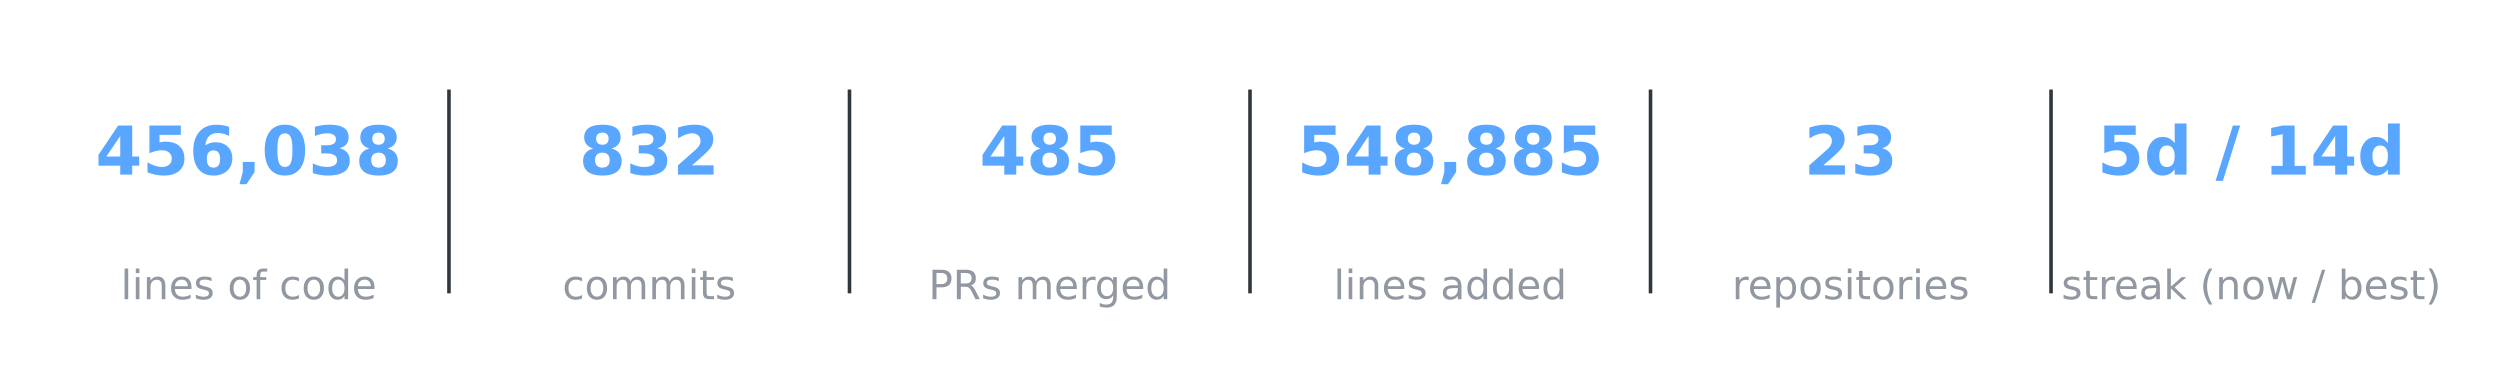
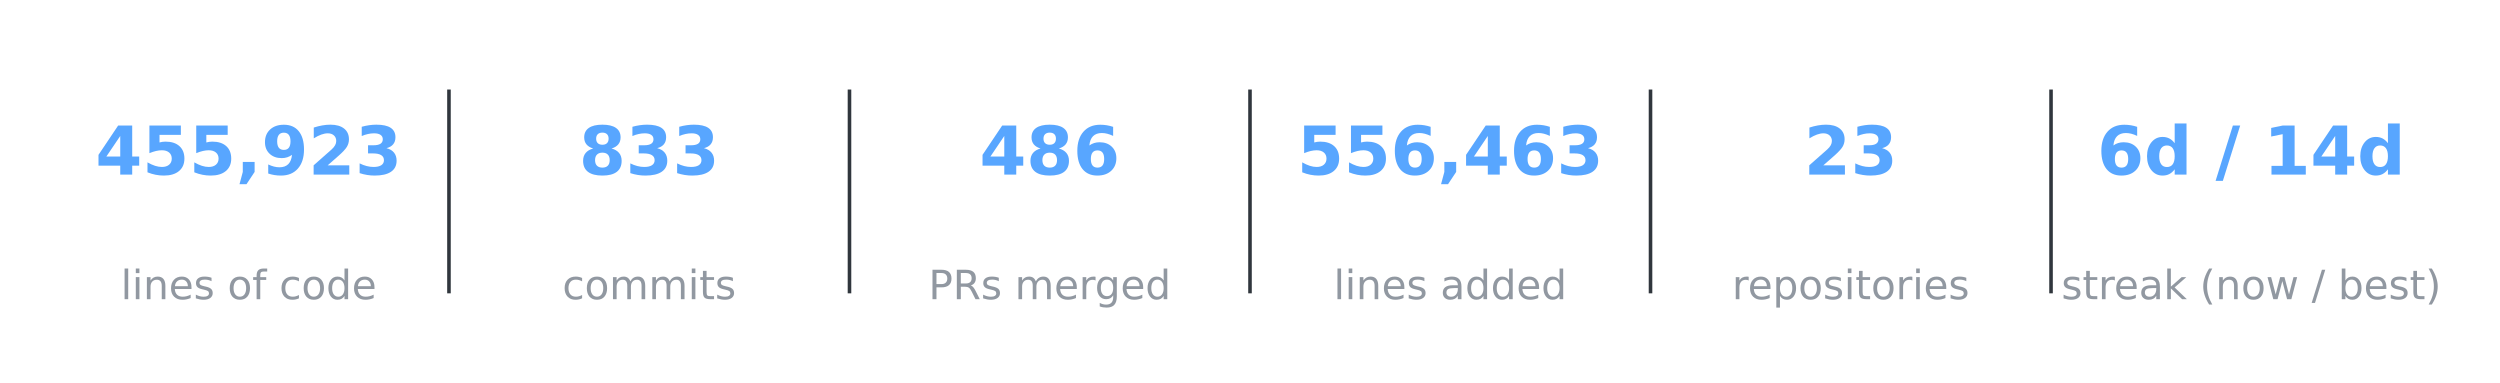
<svg xmlns="http://www.w3.org/2000/svg" xmlns:xlink="http://www.w3.org/1999/xlink" width="557.28pt" height="85.356pt" viewBox="0 0 557.28 85.356" version="1.1">
  <defs>
    <style type="text/css">*{stroke-linejoin: round; stroke-linecap: butt}</style>
  </defs>
  <g id="figure_1">
    <g id="patch_1">
      <path d="M 0 85.356  L 557.28 85.356  L 557.28 -0  L 0 -0  L 0 85.356  z " style="fill: none; opacity: 0" />
    </g>
    <g id="axes_1">
      <g id="line2d_1">
-         <path d="M 100.08 64.993  L 100.08 20.363  " clip-path="url(#pe4aff4c9ce)" style="fill: none; stroke: #30363d; stroke-width: 0.8; stroke-linecap: square" />
+         <path d="M 100.08 64.993  L 100.08 20.363  " clip-path="url(#p021e8e1d07)" style="fill: none; stroke: #30363d; stroke-width: 0.8; stroke-linecap: square" />
      </g>
      <g id="line2d_2">
-         <path d="M 189.36 64.993  L 189.36 20.363  " clip-path="url(#pe4aff4c9ce)" style="fill: none; stroke: #30363d; stroke-width: 0.8; stroke-linecap: square" />
+         <path d="M 189.36 64.993  L 189.36 20.363  " clip-path="url(#p021e8e1d07)" style="fill: none; stroke: #30363d; stroke-width: 0.8; stroke-linecap: square" />
      </g>
      <g id="line2d_3">
-         <path d="M 278.64 64.993  L 278.64 20.363  " clip-path="url(#pe4aff4c9ce)" style="fill: none; stroke: #30363d; stroke-width: 0.8; stroke-linecap: square" />
+         <path d="M 278.64 64.993  L 278.64 20.363  " clip-path="url(#p021e8e1d07)" style="fill: none; stroke: #30363d; stroke-width: 0.8; stroke-linecap: square" />
      </g>
      <g id="line2d_4">
-         <path d="M 367.92 64.993  L 367.92 20.363  " clip-path="url(#pe4aff4c9ce)" style="fill: none; stroke: #30363d; stroke-width: 0.8; stroke-linecap: square" />
+         <path d="M 367.92 64.993  L 367.92 20.363  " clip-path="url(#p021e8e1d07)" style="fill: none; stroke: #30363d; stroke-width: 0.8; stroke-linecap: square" />
      </g>
      <g id="line2d_5">
-         <path d="M 457.2 64.993  L 457.2 20.363  " clip-path="url(#pe4aff4c9ce)" style="fill: none; stroke: #30363d; stroke-width: 0.8; stroke-linecap: square" />
+         <path d="M 457.2 64.993  L 457.2 20.363  " clip-path="url(#p021e8e1d07)" style="fill: none; stroke: #30363d; stroke-width: 0.8; stroke-linecap: square" />
      </g>
      <g id="text_1">
        <g style="fill: #58a6ff" transform="translate(21.28102 38.92376) scale(0.15 -0.15)">
          <defs>
            <path id="DejaVuSans-Bold-17" d="M 2356 3675  L 1038 1722  L 2356 1722  L 2356 3675  z M 2156 4666  L 3494 4666  L 3494 1722  L 4159 1722  L 4159 850  L 3494 850  L 3494 0  L 2356 0  L 2356 850  L 288 850  L 288 1881  L 2156 4666  z " transform="scale(0.015625)" />
            <path id="DejaVuSans-Bold-18" d="M 678 4666  L 3669 4666  L 3669 3781  L 1638 3781  L 1638 3059  Q 1775 3097 1914 3117  Q 2053 3138 2203 3138  Q 3056 3138 3531 2711  Q 4006 2284 4006 1522  Q 4006 766 3489 337  Q 2972 -91 2053 -91  Q 1656 -91 1267 -14  Q 878 63 494 219  L 494 1166  Q 875 947 1217 837  Q 1559 728 1863 728  Q 2300 728 2551 942  Q 2803 1156 2803 1522  Q 2803 1891 2551 2103  Q 2300 2316 1863 2316  Q 1603 2316 1309 2248  Q 1016 2181 678 2041  L 678 4666  z " transform="scale(0.015625)" />
-             <path id="DejaVuSans-Bold-19" d="M 2316 2303  Q 2000 2303 1842 2098  Q 1684 1894 1684 1484  Q 1684 1075 1842 870  Q 2000 666 2316 666  Q 2634 666 2792 870  Q 2950 1075 2950 1484  Q 2950 1894 2792 2098  Q 2634 2303 2316 2303  z M 3803 4544  L 3803 3681  Q 3506 3822 3243 3889  Q 2981 3956 2731 3956  Q 2194 3956 1894 3657  Q 1594 3359 1544 2772  Q 1750 2925 1990 3001  Q 2231 3078 2516 3078  Q 3231 3078 3670 2659  Q 4109 2241 4109 1563  Q 4109 813 3618 361  Q 3128 -91 2303 -91  Q 1394 -91 895 523  Q 397 1138 397 2266  Q 397 3422 980 4083  Q 1563 4744 2578 4744  Q 2900 4744 3203 4694  Q 3506 4644 3803 4544  z " transform="scale(0.015625)" />
            <path id="DejaVuSans-Bold-f" d="M 653 1209  L 1778 1209  L 1778 256  L 1006 -909  L 341 -909  L 653 256  L 653 1209  z " transform="scale(0.015625)" />
-             <path id="DejaVuSans-Bold-13" d="M 2944 2338  Q 2944 3213 2780 3570  Q 2616 3928 2228 3928  Q 1841 3928 1675 3570  Q 1509 3213 1509 2338  Q 1509 1453 1675 1090  Q 1841 728 2228 728  Q 2613 728 2778 1090  Q 2944 1453 2944 2338  z M 4147 2328  Q 4147 1169 3647 539  Q 3147 -91 2228 -91  Q 1306 -91 806 539  Q 306 1169 306 2328  Q 306 3491 806 4120  Q 1306 4750 2228 4750  Q 3147 4750 3647 4120  Q 4147 3491 4147 2328  z " transform="scale(0.015625)" />
+             <path id="DejaVuSans-Bold-1c" d="M 641 103  L 641 966  Q 928 831 1190 764  Q 1453 697 1709 697  Q 2247 697 2547 995  Q 2847 1294 2900 1881  Q 2688 1725 2447 1647  Q 2206 1569 1925 1569  Q 1209 1569 770 1986  Q 331 2403 331 3084  Q 331 3838 820 4291  Q 1309 4744 2131 4744  Q 3044 4744 3544 4128  Q 4044 3513 4044 2388  Q 4044 1231 3459 570  Q 2875 -91 1856 -91  Q 1528 -91 1228 -42  Q 928 6 641 103  z M 2125 2350  Q 2441 2350 2600 2554  Q 2759 2759 2759 3169  Q 2759 3575 2600 3781  Q 2441 3988 2125 3988  Q 1809 3988 1650 3781  Q 1491 3575 1491 3169  Q 1491 2759 1650 2554  Q 1809 2350 2125 2350  z " transform="scale(0.015625)" />
+             <path id="DejaVuSans-Bold-15" d="M 1844 884  L 3897 884  L 3897 0  L 506 0  L 506 884  L 2209 2388  Q 2438 2594 2547 2791  Q 2656 2988 2656 3200  Q 2656 3528 2436 3728  Q 2216 3928 1850 3928  Q 1569 3928 1234 3808  Q 900 3688 519 3450  L 519 4475  Q 925 4609 1322 4679  Q 1719 4750 2100 4750  Q 2938 4750 3402 4381  Q 3866 4013 3866 3353  Q 3866 2972 3669 2642  Q 3472 2313 2841 1759  L 1844 884  z " transform="scale(0.015625)" />
            <path id="DejaVuSans-Bold-16" d="M 2981 2516  Q 3453 2394 3698 2092  Q 3944 1791 3944 1325  Q 3944 631 3412 270  Q 2881 -91 1863 -91  Q 1503 -91 1142 -33  Q 781 25 428 141  L 428 1069  Q 766 900 1098 814  Q 1431 728 1753 728  Q 2231 728 2486 893  Q 2741 1059 2741 1369  Q 2741 1688 2480 1852  Q 2219 2016 1709 2016  L 1228 2016  L 1228 2791  L 1734 2791  Q 2188 2791 2409 2933  Q 2631 3075 2631 3366  Q 2631 3634 2415 3781  Q 2200 3928 1806 3928  Q 1516 3928 1219 3862  Q 922 3797 628 3669  L 628 4550  Q 984 4650 1334 4700  Q 1684 4750 2022 4750  Q 2931 4750 3382 4451  Q 3834 4153 3834 3553  Q 3834 3144 3618 2883  Q 3403 2622 2981 2516  z " transform="scale(0.015625)" />
-             <path id="DejaVuSans-Bold-1b" d="M 2228 2088  Q 1891 2088 1709 1903  Q 1528 1719 1528 1375  Q 1528 1031 1709 848  Q 1891 666 2228 666  Q 2563 666 2741 848  Q 2919 1031 2919 1375  Q 2919 1722 2741 1905  Q 2563 2088 2228 2088  z M 1350 2484  Q 925 2613 709 2878  Q 494 3144 494 3541  Q 494 4131 934 4440  Q 1375 4750 2228 4750  Q 3075 4750 3515 4442  Q 3956 4134 3956 3541  Q 3956 3144 3739 2878  Q 3522 2613 3097 2484  Q 3572 2353 3814 2058  Q 4056 1763 4056 1313  Q 4056 619 3595 264  Q 3134 -91 2228 -91  Q 1319 -91 855 264  Q 391 619 391 1313  Q 391 1763 633 2058  Q 875 2353 1350 2484  z M 1631 3419  Q 1631 3141 1786 2991  Q 1941 2841 2228 2841  Q 2509 2841 2662 2991  Q 2816 3141 2816 3419  Q 2816 3697 2662 3845  Q 2509 3994 2228 3994  Q 1941 3994 1786 3844  Q 1631 3694 1631 3419  z " transform="scale(0.015625)" />
          </defs>
          <use xlink:href="#DejaVuSans-Bold-17" />
          <use xlink:href="#DejaVuSans-Bold-18" transform="translate(69.57812 0)" />
-           <use xlink:href="#DejaVuSans-Bold-19" transform="translate(139.1562 0)" />
+           <use xlink:href="#DejaVuSans-Bold-18" transform="translate(139.1562 0)" />
          <use xlink:href="#DejaVuSans-Bold-f" transform="translate(208.7344 0)" />
-           <use xlink:href="#DejaVuSans-Bold-13" transform="translate(246.7188 0)" />
-           <use xlink:href="#DejaVuSans-Bold-16" transform="translate(316.2969 0)" />
-           <use xlink:href="#DejaVuSans-Bold-1b" transform="translate(385.875 0)" />
+           <use xlink:href="#DejaVuSans-Bold-1c" transform="translate(246.7188 0)" />
+           <use xlink:href="#DejaVuSans-Bold-15" transform="translate(316.2969 0)" />
+           <use xlink:href="#DejaVuSans-Bold-16" transform="translate(385.875 0)" />
        </g>
      </g>
      <g id="text_2">
        <g style="fill: #9198a1" transform="translate(26.92336 66.69328) scale(0.09 -0.09)">
          <defs>
            <path id="DejaVuSans-4f" d="M 603 4863  L 1178 4863  L 1178 0  L 603 0  L 603 4863  z " transform="scale(0.015625)" />
            <path id="DejaVuSans-4c" d="M 603 3500  L 1178 3500  L 1178 0  L 603 0  L 603 3500  z M 603 4863  L 1178 4863  L 1178 4134  L 603 4134  L 603 4863  z " transform="scale(0.015625)" />
            <path id="DejaVuSans-51" d="M 3513 2113  L 3513 0  L 2938 0  L 2938 2094  Q 2938 2591 2744 2837  Q 2550 3084 2163 3084  Q 1697 3084 1428 2787  Q 1159 2491 1159 1978  L 1159 0  L 581 0  L 581 3500  L 1159 3500  L 1159 2956  Q 1366 3272 1645 3428  Q 1925 3584 2291 3584  Q 2894 3584 3203 3211  Q 3513 2838 3513 2113  z " transform="scale(0.015625)" />
            <path id="DejaVuSans-48" d="M 3597 1894  L 3597 1613  L 953 1613  Q 991 1019 1311 708  Q 1631 397 2203 397  Q 2534 397 2845 478  Q 3156 559 3463 722  L 3463 178  Q 3153 47 2828 -22  Q 2503 -91 2169 -91  Q 1331 -91 842 396  Q 353 884 353 1716  Q 353 2575 817 3079  Q 1281 3584 2069 3584  Q 2775 3584 3186 3129  Q 3597 2675 3597 1894  z M 3022 2063  Q 3016 2534 2758 2815  Q 2500 3097 2075 3097  Q 1594 3097 1305 2825  Q 1016 2553 972 2059  L 3022 2063  z " transform="scale(0.015625)" />
            <path id="DejaVuSans-56" d="M 2834 3397  L 2834 2853  Q 2591 2978 2328 3040  Q 2066 3103 1784 3103  Q 1356 3103 1142 2972  Q 928 2841 928 2578  Q 928 2378 1081 2264  Q 1234 2150 1697 2047  L 1894 2003  Q 2506 1872 2764 1633  Q 3022 1394 3022 966  Q 3022 478 2636 193  Q 2250 -91 1575 -91  Q 1294 -91 989 -36  Q 684 19 347 128  L 347 722  Q 666 556 975 473  Q 1284 391 1588 391  Q 1994 391 2212 530  Q 2431 669 2431 922  Q 2431 1156 2273 1281  Q 2116 1406 1581 1522  L 1381 1569  Q 847 1681 609 1914  Q 372 2147 372 2553  Q 372 3047 722 3315  Q 1072 3584 1716 3584  Q 2034 3584 2315 3537  Q 2597 3491 2834 3397  z " transform="scale(0.015625)" />
            <path id="DejaVuSans-3" transform="scale(0.015625)" />
            <path id="DejaVuSans-52" d="M 1959 3097  Q 1497 3097 1228 2736  Q 959 2375 959 1747  Q 959 1119 1226 758  Q 1494 397 1959 397  Q 2419 397 2687 759  Q 2956 1122 2956 1747  Q 2956 2369 2687 2733  Q 2419 3097 1959 3097  z M 1959 3584  Q 2709 3584 3137 3096  Q 3566 2609 3566 1747  Q 3566 888 3137 398  Q 2709 -91 1959 -91  Q 1206 -91 779 398  Q 353 888 353 1747  Q 353 2609 779 3096  Q 1206 3584 1959 3584  z " transform="scale(0.015625)" />
            <path id="DejaVuSans-49" d="M 2375 4863  L 2375 4384  L 1825 4384  Q 1516 4384 1395 4259  Q 1275 4134 1275 3809  L 1275 3500  L 2222 3500  L 2222 3053  L 1275 3053  L 1275 0  L 697 0  L 697 3053  L 147 3053  L 147 3500  L 697 3500  L 697 3744  Q 697 4328 969 4595  Q 1241 4863 1831 4863  L 2375 4863  z " transform="scale(0.015625)" />
            <path id="DejaVuSans-46" d="M 3122 3366  L 3122 2828  Q 2878 2963 2633 3030  Q 2388 3097 2138 3097  Q 1578 3097 1268 2742  Q 959 2388 959 1747  Q 959 1106 1268 751  Q 1578 397 2138 397  Q 2388 397 2633 464  Q 2878 531 3122 666  L 3122 134  Q 2881 22 2623 -34  Q 2366 -91 2075 -91  Q 1284 -91 818 406  Q 353 903 353 1747  Q 353 2603 823 3093  Q 1294 3584 2113 3584  Q 2378 3584 2631 3529  Q 2884 3475 3122 3366  z " transform="scale(0.015625)" />
            <path id="DejaVuSans-47" d="M 2906 2969  L 2906 4863  L 3481 4863  L 3481 0  L 2906 0  L 2906 525  Q 2725 213 2448 61  Q 2172 -91 1784 -91  Q 1150 -91 751 415  Q 353 922 353 1747  Q 353 2572 751 3078  Q 1150 3584 1784 3584  Q 2172 3584 2448 3432  Q 2725 3281 2906 2969  z M 947 1747  Q 947 1113 1208 752  Q 1469 391 1925 391  Q 2381 391 2643 752  Q 2906 1113 2906 1747  Q 2906 2381 2643 2742  Q 2381 3103 1925 3103  Q 1469 3103 1208 2742  Q 947 2381 947 1747  z " transform="scale(0.015625)" />
          </defs>
          <use xlink:href="#DejaVuSans-4f" />
          <use xlink:href="#DejaVuSans-4c" transform="translate(27.78125 0)" />
          <use xlink:href="#DejaVuSans-51" transform="translate(55.5625 0)" />
          <use xlink:href="#DejaVuSans-48" transform="translate(118.9375 0)" />
          <use xlink:href="#DejaVuSans-56" transform="translate(180.4688 0)" />
          <use xlink:href="#DejaVuSans-3" transform="translate(232.5625 0)" />
          <use xlink:href="#DejaVuSans-52" transform="translate(264.3438 0)" />
          <use xlink:href="#DejaVuSans-49" transform="translate(325.5312 0)" />
          <use xlink:href="#DejaVuSans-3" transform="translate(360.7344 0)" />
          <use xlink:href="#DejaVuSans-46" transform="translate(392.5156 0)" />
          <use xlink:href="#DejaVuSans-52" transform="translate(447.5 0)" />
          <use xlink:href="#DejaVuSans-47" transform="translate(508.6875 0)" />
          <use xlink:href="#DejaVuSans-48" transform="translate(572.1719 0)" />
        </g>
      </g>
      <g id="text_3">
        <g style="fill: #58a6ff" transform="translate(129.0649 38.92376) scale(0.15 -0.15)">
          <defs>
-             <path id="DejaVuSans-Bold-15" d="M 1844 884  L 3897 884  L 3897 0  L 506 0  L 506 884  L 2209 2388  Q 2438 2594 2547 2791  Q 2656 2988 2656 3200  Q 2656 3528 2436 3728  Q 2216 3928 1850 3928  Q 1569 3928 1234 3808  Q 900 3688 519 3450  L 519 4475  Q 925 4609 1322 4679  Q 1719 4750 2100 4750  Q 2938 4750 3402 4381  Q 3866 4013 3866 3353  Q 3866 2972 3669 2642  Q 3472 2313 2841 1759  L 1844 884  z " transform="scale(0.015625)" />
+             <path id="DejaVuSans-Bold-1b" d="M 2228 2088  Q 1891 2088 1709 1903  Q 1528 1719 1528 1375  Q 1528 1031 1709 848  Q 1891 666 2228 666  Q 2563 666 2741 848  Q 2919 1031 2919 1375  Q 2919 1722 2741 1905  Q 2563 2088 2228 2088  z M 1350 2484  Q 925 2613 709 2878  Q 494 3144 494 3541  Q 494 4131 934 4440  Q 1375 4750 2228 4750  Q 3075 4750 3515 4442  Q 3956 4134 3956 3541  Q 3956 3144 3739 2878  Q 3522 2613 3097 2484  Q 3572 2353 3814 2058  Q 4056 1763 4056 1313  Q 4056 619 3595 264  Q 3134 -91 2228 -91  Q 1319 -91 855 264  Q 391 619 391 1313  Q 391 1763 633 2058  Q 875 2353 1350 2484  z M 1631 3419  Q 1631 3141 1786 2991  Q 1941 2841 2228 2841  Q 2509 2841 2662 2991  Q 2816 3141 2816 3419  Q 2816 3697 2662 3845  Q 2509 3994 2228 3994  Q 1941 3994 1786 3844  Q 1631 3694 1631 3419  z " transform="scale(0.015625)" />
          </defs>
          <use xlink:href="#DejaVuSans-Bold-1b" />
          <use xlink:href="#DejaVuSans-Bold-16" transform="translate(69.57812 0)" />
-           <use xlink:href="#DejaVuSans-Bold-15" transform="translate(139.1562 0)" />
+           <use xlink:href="#DejaVuSans-Bold-16" transform="translate(139.1562 0)" />
        </g>
      </g>
      <g id="text_4">
        <g style="fill: #9198a1" transform="translate(125.3672 66.69328) scale(0.09 -0.09)">
          <defs>
            <path id="DejaVuSans-50" d="M 3328 2828  Q 3544 3216 3844 3400  Q 4144 3584 4550 3584  Q 5097 3584 5394 3201  Q 5691 2819 5691 2113  L 5691 0  L 5113 0  L 5113 2094  Q 5113 2597 4934 2840  Q 4756 3084 4391 3084  Q 3944 3084 3684 2787  Q 3425 2491 3425 1978  L 3425 0  L 2847 0  L 2847 2094  Q 2847 2600 2669 2842  Q 2491 3084 2119 3084  Q 1678 3084 1418 2786  Q 1159 2488 1159 1978  L 1159 0  L 581 0  L 581 3500  L 1159 3500  L 1159 2956  Q 1356 3278 1631 3431  Q 1906 3584 2284 3584  Q 2666 3584 2933 3390  Q 3200 3197 3328 2828  z " transform="scale(0.015625)" />
            <path id="DejaVuSans-57" d="M 1172 4494  L 1172 3500  L 2356 3500  L 2356 3053  L 1172 3053  L 1172 1153  Q 1172 725 1289 603  Q 1406 481 1766 481  L 2356 481  L 2356 0  L 1766 0  Q 1100 0 847 248  Q 594 497 594 1153  L 594 3053  L 172 3053  L 172 3500  L 594 3500  L 594 4494  L 1172 4494  z " transform="scale(0.015625)" />
          </defs>
          <use xlink:href="#DejaVuSans-46" />
          <use xlink:href="#DejaVuSans-52" transform="translate(54.98438 0)" />
          <use xlink:href="#DejaVuSans-50" transform="translate(116.1719 0)" />
          <use xlink:href="#DejaVuSans-50" transform="translate(213.5781 0)" />
          <use xlink:href="#DejaVuSans-4c" transform="translate(310.9844 0)" />
          <use xlink:href="#DejaVuSans-57" transform="translate(338.7656 0)" />
          <use xlink:href="#DejaVuSans-56" transform="translate(377.9688 0)" />
        </g>
      </g>
      <g id="text_5">
        <g style="fill: #58a6ff" transform="translate(218.3449 38.92376) scale(0.15 -0.15)">
+           <defs>
+             <path id="DejaVuSans-Bold-19" d="M 2316 2303  Q 2000 2303 1842 2098  Q 1684 1894 1684 1484  Q 1684 1075 1842 870  Q 2000 666 2316 666  Q 2634 666 2792 870  Q 2950 1075 2950 1484  Q 2950 1894 2792 2098  Q 2634 2303 2316 2303  z M 3803 4544  L 3803 3681  Q 3506 3822 3243 3889  Q 2981 3956 2731 3956  Q 2194 3956 1894 3657  Q 1594 3359 1544 2772  Q 1750 2925 1990 3001  Q 2231 3078 2516 3078  Q 3231 3078 3670 2659  Q 4109 2241 4109 1563  Q 4109 813 3618 361  Q 3128 -91 2303 -91  Q 1394 -91 895 523  Q 397 1138 397 2266  Q 397 3422 980 4083  Q 1563 4744 2578 4744  Q 2900 4744 3203 4694  Q 3506 4644 3803 4544  z " transform="scale(0.015625)" />
+           </defs>
          <use xlink:href="#DejaVuSans-Bold-17" />
          <use xlink:href="#DejaVuSans-Bold-1b" transform="translate(69.57812 0)" />
-           <use xlink:href="#DejaVuSans-Bold-18" transform="translate(139.1562 0)" />
+           <use xlink:href="#DejaVuSans-Bold-19" transform="translate(139.1562 0)" />
        </g>
      </g>
      <g id="text_6">
        <g style="fill: #9198a1" transform="translate(206.9796 66.69328) scale(0.09 -0.09)">
          <defs>
            <path id="DejaVuSans-33" d="M 1259 4147  L 1259 2394  L 2053 2394  Q 2494 2394 2734 2622  Q 2975 2850 2975 3272  Q 2975 3691 2734 3919  Q 2494 4147 2053 4147  L 1259 4147  z M 628 4666  L 2053 4666  Q 2838 4666 3239 4311  Q 3641 3956 3641 3272  Q 3641 2581 3239 2228  Q 2838 1875 2053 1875  L 1259 1875  L 1259 0  L 628 0  L 628 4666  z " transform="scale(0.015625)" />
            <path id="DejaVuSans-35" d="M 2841 2188  Q 3044 2119 3236 1894  Q 3428 1669 3622 1275  L 4263 0  L 3584 0  L 2988 1197  Q 2756 1666 2539 1819  Q 2322 1972 1947 1972  L 1259 1972  L 1259 0  L 628 0  L 628 4666  L 2053 4666  Q 2853 4666 3247 4331  Q 3641 3997 3641 3322  Q 3641 2881 3436 2590  Q 3231 2300 2841 2188  z M 1259 4147  L 1259 2491  L 2053 2491  Q 2509 2491 2742 2702  Q 2975 2913 2975 3322  Q 2975 3731 2742 3939  Q 2509 4147 2053 4147  L 1259 4147  z " transform="scale(0.015625)" />
            <path id="DejaVuSans-55" d="M 2631 2963  Q 2534 3019 2420 3045  Q 2306 3072 2169 3072  Q 1681 3072 1420 2755  Q 1159 2438 1159 1844  L 1159 0  L 581 0  L 581 3500  L 1159 3500  L 1159 2956  Q 1341 3275 1631 3429  Q 1922 3584 2338 3584  Q 2397 3584 2469 3576  Q 2541 3569 2628 3553  L 2631 2963  z " transform="scale(0.015625)" />
            <path id="DejaVuSans-4a" d="M 2906 1791  Q 2906 2416 2648 2759  Q 2391 3103 1925 3103  Q 1463 3103 1205 2759  Q 947 2416 947 1791  Q 947 1169 1205 825  Q 1463 481 1925 481  Q 2391 481 2648 825  Q 2906 1169 2906 1791  z M 3481 434  Q 3481 -459 3084 -895  Q 2688 -1331 1869 -1331  Q 1566 -1331 1297 -1286  Q 1028 -1241 775 -1147  L 775 -588  Q 1028 -725 1275 -790  Q 1522 -856 1778 -856  Q 2344 -856 2625 -561  Q 2906 -266 2906 331  L 2906 616  Q 2728 306 2450 153  Q 2172 0 1784 0  Q 1141 0 747 490  Q 353 981 353 1791  Q 353 2603 747 3093  Q 1141 3584 1784 3584  Q 2172 3584 2450 3431  Q 2728 3278 2906 2969  L 2906 3500  L 3481 3500  L 3481 434  z " transform="scale(0.015625)" />
          </defs>
          <use xlink:href="#DejaVuSans-33" />
          <use xlink:href="#DejaVuSans-35" transform="translate(60.29688 0)" />
          <use xlink:href="#DejaVuSans-56" transform="translate(129.7812 0)" />
          <use xlink:href="#DejaVuSans-3" transform="translate(181.875 0)" />
          <use xlink:href="#DejaVuSans-50" transform="translate(213.6562 0)" />
          <use xlink:href="#DejaVuSans-48" transform="translate(311.0625 0)" />
          <use xlink:href="#DejaVuSans-55" transform="translate(372.5938 0)" />
          <use xlink:href="#DejaVuSans-4a" transform="translate(411.9531 0)" />
          <use xlink:href="#DejaVuSans-48" transform="translate(475.4375 0)" />
          <use xlink:href="#DejaVuSans-47" transform="translate(536.9688 0)" />
        </g>
      </g>
      <g id="text_7">
        <g style="fill: #58a6ff" transform="translate(289.121 38.92376) scale(0.15 -0.15)">
          <use xlink:href="#DejaVuSans-Bold-18" />
-           <use xlink:href="#DejaVuSans-Bold-17" transform="translate(69.57812 0)" />
-           <use xlink:href="#DejaVuSans-Bold-1b" transform="translate(139.1562 0)" />
+           <use xlink:href="#DejaVuSans-Bold-18" transform="translate(69.57812 0)" />
+           <use xlink:href="#DejaVuSans-Bold-19" transform="translate(139.1562 0)" />
          <use xlink:href="#DejaVuSans-Bold-f" transform="translate(208.7344 0)" />
-           <use xlink:href="#DejaVuSans-Bold-1b" transform="translate(246.7188 0)" />
-           <use xlink:href="#DejaVuSans-Bold-1b" transform="translate(316.2969 0)" />
-           <use xlink:href="#DejaVuSans-Bold-18" transform="translate(385.875 0)" />
+           <use xlink:href="#DejaVuSans-Bold-17" transform="translate(246.7188 0)" />
+           <use xlink:href="#DejaVuSans-Bold-19" transform="translate(316.2969 0)" />
+           <use xlink:href="#DejaVuSans-Bold-16" transform="translate(385.875 0)" />
        </g>
      </g>
      <g id="text_8">
        <g style="fill: #9198a1" transform="translate(297.2876 66.69328) scale(0.09 -0.09)">
          <defs>
            <path id="DejaVuSans-44" d="M 2194 1759  Q 1497 1759 1228 1600  Q 959 1441 959 1056  Q 959 750 1161 570  Q 1363 391 1709 391  Q 2188 391 2477 730  Q 2766 1069 2766 1631  L 2766 1759  L 2194 1759  z M 3341 1997  L 3341 0  L 2766 0  L 2766 531  Q 2569 213 2275 61  Q 1981 -91 1556 -91  Q 1019 -91 701 211  Q 384 513 384 1019  Q 384 1609 779 1909  Q 1175 2209 1959 2209  L 2766 2209  L 2766 2266  Q 2766 2663 2505 2880  Q 2244 3097 1772 3097  Q 1472 3097 1187 3025  Q 903 2953 641 2809  L 641 3341  Q 956 3463 1253 3523  Q 1550 3584 1831 3584  Q 2591 3584 2966 3190  Q 3341 2797 3341 1997  z " transform="scale(0.015625)" />
          </defs>
          <use xlink:href="#DejaVuSans-4f" />
          <use xlink:href="#DejaVuSans-4c" transform="translate(27.78125 0)" />
          <use xlink:href="#DejaVuSans-51" transform="translate(55.5625 0)" />
          <use xlink:href="#DejaVuSans-48" transform="translate(118.9375 0)" />
          <use xlink:href="#DejaVuSans-56" transform="translate(180.4688 0)" />
          <use xlink:href="#DejaVuSans-3" transform="translate(232.5625 0)" />
          <use xlink:href="#DejaVuSans-44" transform="translate(264.3438 0)" />
          <use xlink:href="#DejaVuSans-47" transform="translate(325.625 0)" />
          <use xlink:href="#DejaVuSans-47" transform="translate(389.1094 0)" />
          <use xlink:href="#DejaVuSans-48" transform="translate(452.5938 0)" />
          <use xlink:href="#DejaVuSans-47" transform="translate(514.125 0)" />
        </g>
      </g>
      <g id="text_9">
        <g style="fill: #58a6ff" transform="translate(402.1233 38.92376) scale(0.15 -0.15)">
          <use xlink:href="#DejaVuSans-Bold-15" />
          <use xlink:href="#DejaVuSans-Bold-16" transform="translate(69.57812 0)" />
        </g>
      </g>
      <g id="text_10">
        <g style="fill: #9198a1" transform="translate(386.1049 66.69328) scale(0.09 -0.09)">
          <defs>
            <path id="DejaVuSans-53" d="M 1159 525  L 1159 -1331  L 581 -1331  L 581 3500  L 1159 3500  L 1159 2969  Q 1341 3281 1617 3432  Q 1894 3584 2278 3584  Q 2916 3584 3314 3078  Q 3713 2572 3713 1747  Q 3713 922 3314 415  Q 2916 -91 2278 -91  Q 1894 -91 1617 61  Q 1341 213 1159 525  z M 3116 1747  Q 3116 2381 2855 2742  Q 2594 3103 2138 3103  Q 1681 3103 1420 2742  Q 1159 2381 1159 1747  Q 1159 1113 1420 752  Q 1681 391 2138 391  Q 2594 391 2855 752  Q 3116 1113 3116 1747  z " transform="scale(0.015625)" />
          </defs>
          <use xlink:href="#DejaVuSans-55" />
          <use xlink:href="#DejaVuSans-48" transform="translate(38.90625 0)" />
          <use xlink:href="#DejaVuSans-53" transform="translate(100.4375 0)" />
          <use xlink:href="#DejaVuSans-52" transform="translate(163.9219 0)" />
          <use xlink:href="#DejaVuSans-56" transform="translate(225.1094 0)" />
          <use xlink:href="#DejaVuSans-4c" transform="translate(277.2031 0)" />
          <use xlink:href="#DejaVuSans-57" transform="translate(304.9844 0)" />
          <use xlink:href="#DejaVuSans-52" transform="translate(344.1875 0)" />
          <use xlink:href="#DejaVuSans-55" transform="translate(405.375 0)" />
          <use xlink:href="#DejaVuSans-4c" transform="translate(446.4844 0)" />
          <use xlink:href="#DejaVuSans-48" transform="translate(474.2656 0)" />
          <use xlink:href="#DejaVuSans-56" transform="translate(535.7969 0)" />
        </g>
      </g>
      <g id="text_11">
        <g style="fill: #58a6ff" transform="translate(467.4865 38.92435) scale(0.15 -0.15)">
          <defs>
            <path id="DejaVuSans-Bold-47" d="M 2919 2988  L 2919 4863  L 4044 4863  L 4044 0  L 2919 0  L 2919 506  Q 2688 197 2409 53  Q 2131 -91 1766 -91  Q 1119 -91 703 423  Q 288 938 288 1747  Q 288 2556 703 3070  Q 1119 3584 1766 3584  Q 2128 3584 2408 3439  Q 2688 3294 2919 2988  z M 2181 722  Q 2541 722 2730 984  Q 2919 1247 2919 1747  Q 2919 2247 2730 2509  Q 2541 2772 2181 2772  Q 1825 2772 1636 2509  Q 1447 2247 1447 1747  Q 1447 1247 1636 984  Q 1825 722 2181 722  z " transform="scale(0.015625)" />
            <path id="DejaVuSans-Bold-3" transform="scale(0.015625)" />
            <path id="DejaVuSans-Bold-12" d="M 1644 4666  L 2338 4666  L 691 -594  L 0 -594  L 1644 4666  z " transform="scale(0.015625)" />
            <path id="DejaVuSans-Bold-14" d="M 750 831  L 1813 831  L 1813 3847  L 722 3622  L 722 4441  L 1806 4666  L 2950 4666  L 2950 831  L 4013 831  L 4013 0  L 750 0  L 750 831  z " transform="scale(0.015625)" />
          </defs>
-           <use xlink:href="#DejaVuSans-Bold-18" />
+           <use xlink:href="#DejaVuSans-Bold-19" />
          <use xlink:href="#DejaVuSans-Bold-47" transform="translate(69.57812 0)" />
          <use xlink:href="#DejaVuSans-Bold-3" transform="translate(141.1562 0)" />
          <use xlink:href="#DejaVuSans-Bold-12" transform="translate(175.9688 0)" />
          <use xlink:href="#DejaVuSans-Bold-3" transform="translate(212.5 0)" />
          <use xlink:href="#DejaVuSans-Bold-14" transform="translate(247.3125 0)" />
          <use xlink:href="#DejaVuSans-Bold-17" transform="translate(316.8906 0)" />
          <use xlink:href="#DejaVuSans-Bold-47" transform="translate(386.4688 0)" />
        </g>
      </g>
      <g id="text_12">
        <g style="fill: #9198a1" transform="translate(459.5112 66.69328) scale(0.09 -0.09)">
          <defs>
            <path id="DejaVuSans-4e" d="M 581 4863  L 1159 4863  L 1159 1991  L 2875 3500  L 3609 3500  L 1753 1863  L 3688 0  L 2938 0  L 1159 1709  L 1159 0  L 581 0  L 581 4863  z " transform="scale(0.015625)" />
            <path id="DejaVuSans-b" d="M 1984 4856  Q 1566 4138 1362 3434  Q 1159 2731 1159 2009  Q 1159 1288 1364 580  Q 1569 -128 1984 -844  L 1484 -844  Q 1016 -109 783 600  Q 550 1309 550 2009  Q 550 2706 781 3412  Q 1013 4119 1484 4856  L 1984 4856  z " transform="scale(0.015625)" />
            <path id="DejaVuSans-5a" d="M 269 3500  L 844 3500  L 1563 769  L 2278 3500  L 2956 3500  L 3675 769  L 4391 3500  L 4966 3500  L 4050 0  L 3372 0  L 2619 2869  L 1863 0  L 1184 0  L 269 3500  z " transform="scale(0.015625)" />
            <path id="DejaVuSans-12" d="M 1625 4666  L 2156 4666  L 531 -594  L 0 -594  L 1625 4666  z " transform="scale(0.015625)" />
            <path id="DejaVuSans-45" d="M 3116 1747  Q 3116 2381 2855 2742  Q 2594 3103 2138 3103  Q 1681 3103 1420 2742  Q 1159 2381 1159 1747  Q 1159 1113 1420 752  Q 1681 391 2138 391  Q 2594 391 2855 752  Q 3116 1113 3116 1747  z M 1159 2969  Q 1341 3281 1617 3432  Q 1894 3584 2278 3584  Q 2916 3584 3314 3078  Q 3713 2572 3713 1747  Q 3713 922 3314 415  Q 2916 -91 2278 -91  Q 1894 -91 1617 61  Q 1341 213 1159 525  L 1159 0  L 581 0  L 581 4863  L 1159 4863  L 1159 2969  z " transform="scale(0.015625)" />
            <path id="DejaVuSans-c" d="M 513 4856  L 1013 4856  Q 1481 4119 1714 3412  Q 1947 2706 1947 2009  Q 1947 1309 1714 600  Q 1481 -109 1013 -844  L 513 -844  Q 928 -128 1133 580  Q 1338 1288 1338 2009  Q 1338 2731 1133 3434  Q 928 4138 513 4856  z " transform="scale(0.015625)" />
          </defs>
          <use xlink:href="#DejaVuSans-56" />
          <use xlink:href="#DejaVuSans-57" transform="translate(52.09375 0)" />
          <use xlink:href="#DejaVuSans-55" transform="translate(91.29688 0)" />
          <use xlink:href="#DejaVuSans-48" transform="translate(130.2031 0)" />
          <use xlink:href="#DejaVuSans-44" transform="translate(191.7344 0)" />
          <use xlink:href="#DejaVuSans-4e" transform="translate(253.0156 0)" />
          <use xlink:href="#DejaVuSans-3" transform="translate(310.9219 0)" />
          <use xlink:href="#DejaVuSans-b" transform="translate(342.7031 0)" />
          <use xlink:href="#DejaVuSans-51" transform="translate(381.7188 0)" />
          <use xlink:href="#DejaVuSans-52" transform="translate(445.0938 0)" />
          <use xlink:href="#DejaVuSans-5a" transform="translate(506.2812 0)" />
          <use xlink:href="#DejaVuSans-3" transform="translate(588.0625 0)" />
          <use xlink:href="#DejaVuSans-12" transform="translate(619.8438 0)" />
          <use xlink:href="#DejaVuSans-3" transform="translate(653.5312 0)" />
          <use xlink:href="#DejaVuSans-45" transform="translate(685.3125 0)" />
          <use xlink:href="#DejaVuSans-48" transform="translate(748.7969 0)" />
          <use xlink:href="#DejaVuSans-56" transform="translate(810.3281 0)" />
          <use xlink:href="#DejaVuSans-57" transform="translate(862.4219 0)" />
          <use xlink:href="#DejaVuSans-c" transform="translate(901.625 0)" />
        </g>
      </g>
    </g>
  </g>
  <defs>
-     <clipPath id="pe4aff4c9ce">
+     <clipPath id="p021e8e1d07">
      <rect x="10.8" y="10.8" width="535.68" height="63.756" />
    </clipPath>
  </defs>
</svg>
